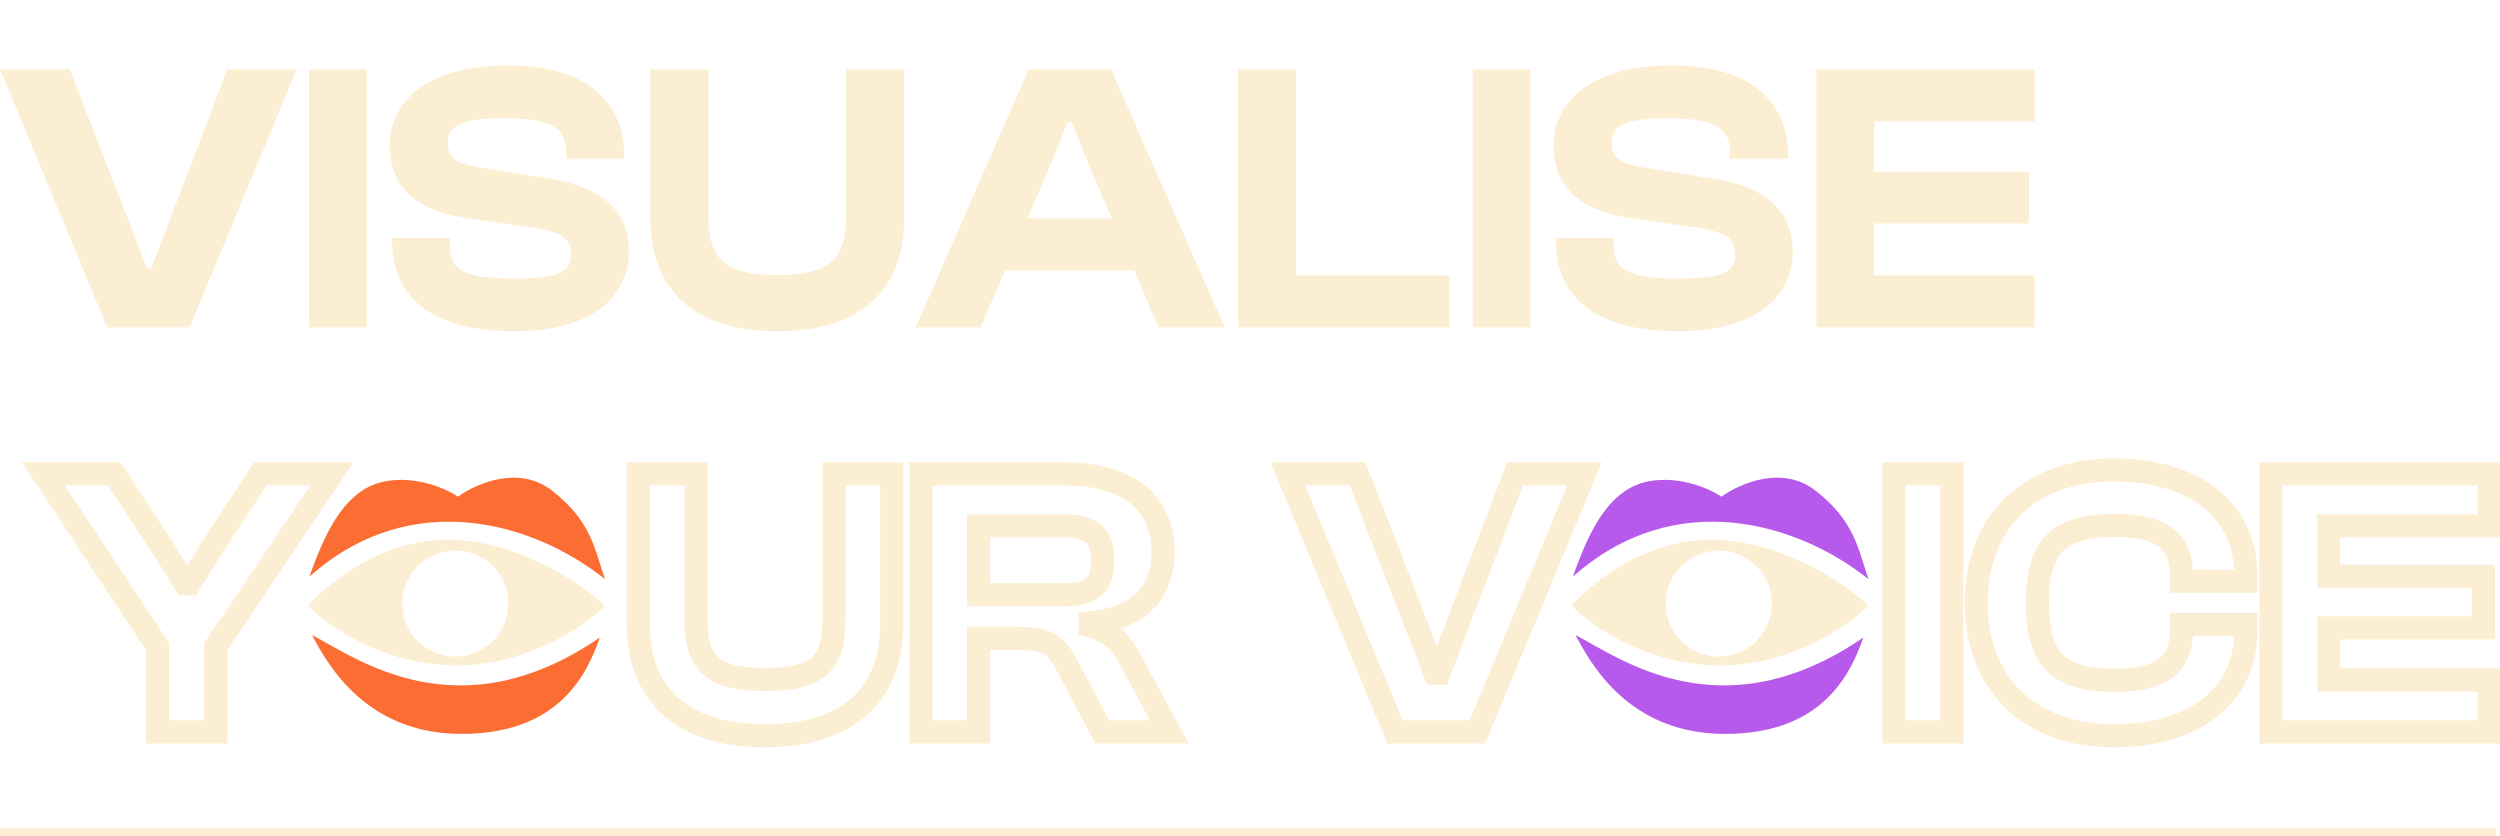
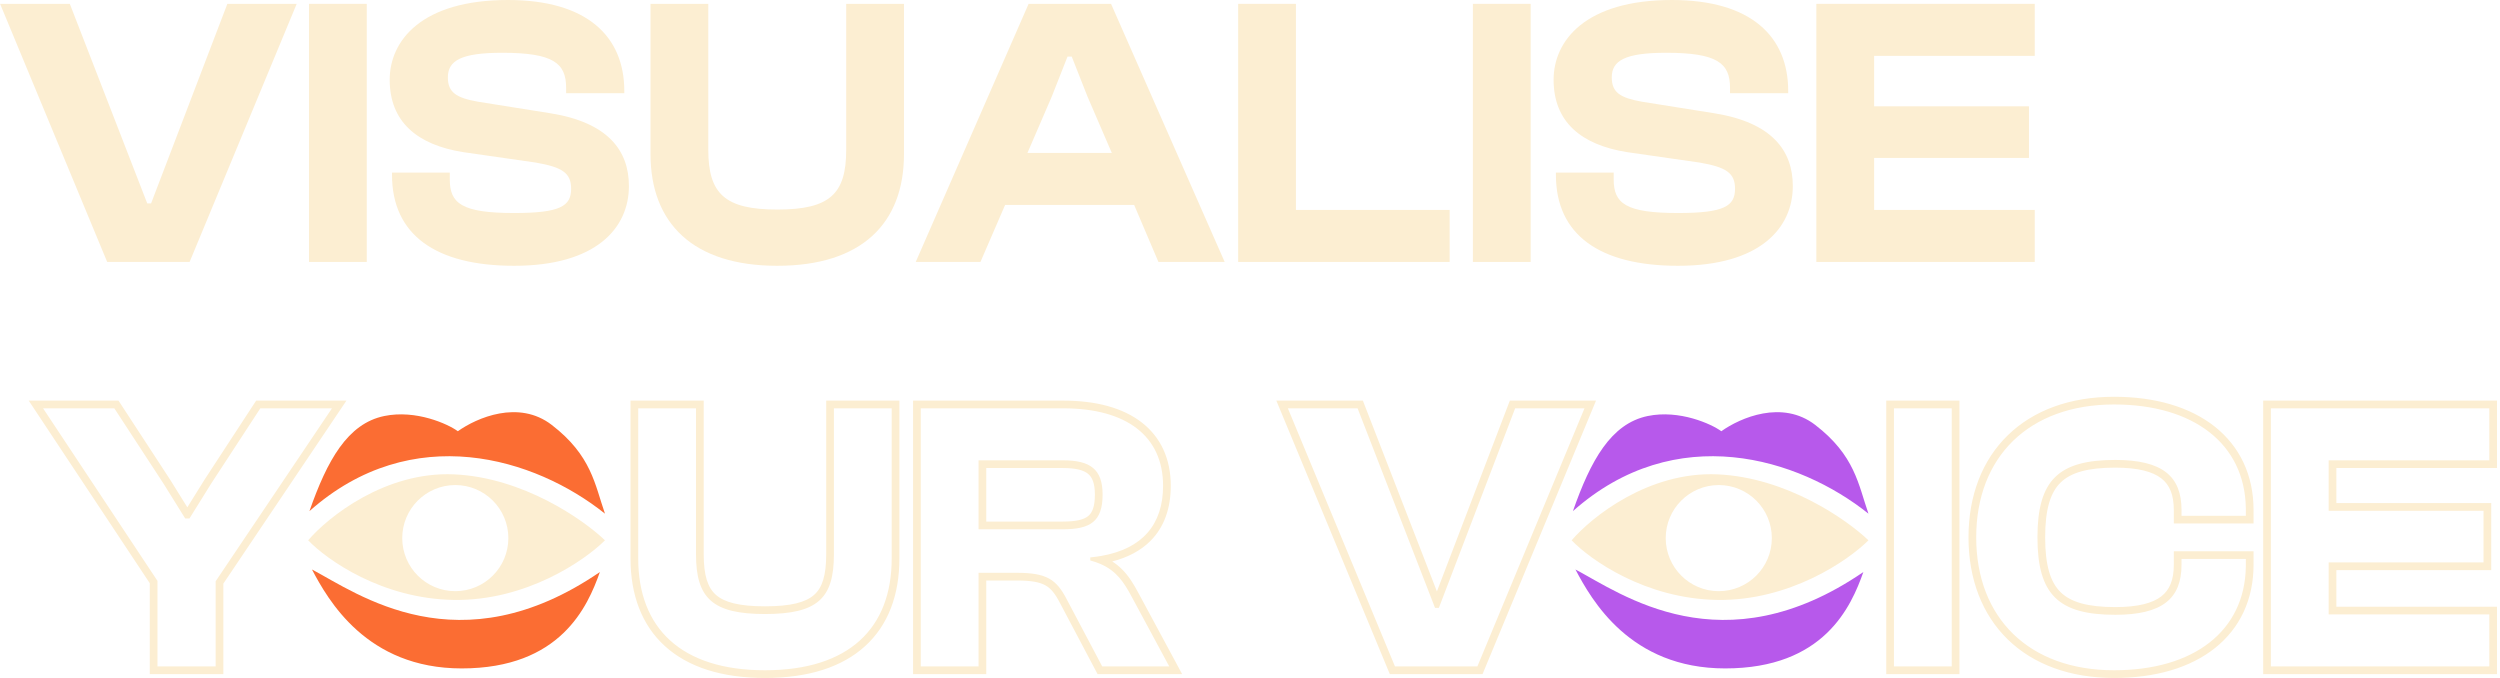
- <svg xmlns="http://www.w3.org/2000/svg" width="649" height="217" viewBox="0 0 649 217" fill="none">
-   <path d="M55.981 190V193H58.981V190H55.981ZM40.881 190H37.881V193H40.881V190ZM40.881 167.8H43.881V166.896L43.382 166.142L40.881 167.8ZM11.181 123V120H5.593L8.681 124.658L11.181 123ZM29.681 123L32.193 121.36L31.305 120H29.681V123ZM42.481 142.6L45.028 141.015L45.011 140.987L44.993 140.96L42.481 142.6ZM48.081 151.6L45.534 153.185L46.415 154.6H48.081V151.6ZM49.181 151.6V154.6H50.848L51.728 153.185L49.181 151.6ZM54.781 142.6L52.269 140.96L52.252 140.987L52.234 141.015L54.781 142.6ZM67.581 123V120H65.957L65.069 121.36L67.581 123ZM86.181 123L88.671 124.674L91.814 120H86.181V123ZM55.981 167.9L53.492 166.226L52.981 166.985V167.9H55.981ZM55.981 187H40.881V193H55.981V187ZM43.881 190V167.8H37.881V190H43.881ZM43.382 166.142L13.682 121.342L8.681 124.658L38.381 169.458L43.382 166.142ZM11.181 126H29.681V120H11.181V126ZM27.169 124.64L39.969 144.24L44.993 140.96L32.193 121.36L27.169 124.64ZM39.934 144.185L45.534 153.185L50.628 150.015L45.028 141.015L39.934 144.185ZM48.081 154.6H49.181V148.6H48.081V154.6ZM51.728 153.185L57.328 144.185L52.234 141.015L46.634 150.015L51.728 153.185ZM57.293 144.24L70.093 124.64L65.069 121.36L52.269 140.96L57.293 144.24ZM67.581 126H86.181V120H67.581V126ZM83.692 121.326L53.492 166.226L58.471 169.574L88.671 124.674L83.692 121.326ZM52.981 167.9V190H58.981V167.9H52.981ZM165.684 123V120H162.684V123H165.684ZM180.684 123H183.684V120H180.684V123ZM216.484 123V120H213.484V123H216.484ZM231.484 123H234.484V120H231.484V123ZM198.584 188C188.155 188 180.75 185.37 175.977 181.03C171.245 176.729 168.684 170.369 168.684 162H162.684C162.684 171.631 165.672 179.771 171.941 185.47C178.167 191.13 187.212 194 198.584 194V188ZM168.684 162V123H162.684V162H168.684ZM165.684 126H180.684V120H165.684V126ZM177.684 123V160.9H183.684V123H177.684ZM177.684 160.9C177.684 166.846 178.779 171.846 182.548 175.174C186.201 178.399 191.664 179.4 198.584 179.4V173.4C191.903 173.4 188.416 172.351 186.519 170.676C184.739 169.104 183.684 166.354 183.684 160.9H177.684ZM198.584 179.4C205.546 179.4 211.017 178.402 214.662 175.169C218.42 171.836 219.484 166.83 219.484 160.9H213.484C213.484 166.37 212.447 169.114 210.681 170.681C208.8 172.348 205.321 173.4 198.584 173.4V179.4ZM219.484 160.9V123H213.484V160.9H219.484ZM216.484 126H231.484V120H216.484V126ZM228.484 123V162H234.484V123H228.484ZM228.484 162C228.484 170.377 225.943 176.734 221.226 181.032C216.467 185.368 209.065 188 198.584 188V194C210.002 194 219.05 191.132 225.267 185.468C231.525 179.766 234.484 171.623 234.484 162H228.484ZM254.035 190V193H257.035V190H254.035ZM239.035 190H236.035V193H239.035V190ZM239.035 123V120H236.035V123H239.035ZM283.035 161.7L282.751 158.714L280.035 158.972V161.7H283.035ZM283.035 162.5H280.035V164.805L282.262 165.399L283.035 162.5ZM293.835 172L291.187 173.409L291.19 173.416L291.194 173.423L293.835 172ZM303.535 190V193H308.56L306.176 188.577L303.535 190ZM286.135 190L283.483 191.402L284.328 193H286.135V190ZM276.935 172.6L274.273 173.982L274.278 173.992L274.283 174.002L276.935 172.6ZM254.035 165.7V162.7H251.035V165.7H254.035ZM254.035 136.5V133.5H251.035V136.5H254.035ZM254.035 154.4H251.035V157.4H254.035V154.4ZM254.035 187H239.035V193H254.035V187ZM242.035 190V123H236.035V190H242.035ZM239.035 126H276.035V120H239.035V126ZM276.035 126C283.897 126 289.631 127.746 293.333 130.62C296.926 133.409 298.935 137.51 298.935 143.1H304.935C304.935 135.89 302.244 129.941 297.012 125.88C291.889 121.904 284.673 120 276.035 120V126ZM298.935 143.1C298.935 147.954 297.549 151.465 295.093 153.912C292.595 156.4 288.621 158.154 282.751 158.714L283.32 164.686C290.05 164.046 295.526 161.95 299.327 158.163C303.171 154.335 304.935 149.146 304.935 143.1H298.935ZM280.035 161.7V162.5H286.035V161.7H280.035ZM282.262 165.399C284.835 166.085 286.437 167.056 287.659 168.241C288.942 169.485 289.962 171.107 291.187 173.409L296.484 170.591C295.208 168.193 293.828 165.865 291.836 163.934C289.784 161.944 287.235 160.515 283.808 159.601L282.262 165.399ZM291.194 173.423L300.894 191.423L306.176 188.577L296.476 170.577L291.194 173.423ZM303.535 187H286.135V193H303.535V187ZM288.787 188.598L279.587 171.198L274.283 174.002L283.483 191.402L288.787 188.598ZM279.598 171.218C278.153 168.435 276.512 166.08 273.803 164.577C271.177 163.119 267.964 162.7 263.935 162.7V168.7C267.706 168.7 269.644 169.131 270.892 169.823C272.058 170.47 273.018 171.565 274.273 173.982L279.598 171.218ZM263.935 162.7H254.035V168.7H263.935V162.7ZM251.035 165.7V190H257.035V165.7H251.035ZM251.035 136.5V154.4H257.035V136.5H251.035ZM254.035 157.4H275.935V151.4H254.035V157.4ZM275.935 157.4C279.598 157.4 283.099 156.924 285.643 154.851C288.353 152.642 289.235 149.28 289.235 145.4H283.235C283.235 148.52 282.518 149.658 281.853 150.199C281.022 150.876 279.372 151.4 275.935 151.4V157.4ZM289.235 145.4C289.235 141.665 288.325 138.375 285.663 136.166C283.143 134.075 279.671 133.5 275.935 133.5V139.5C279.299 139.5 280.977 140.075 281.832 140.784C282.545 141.375 283.235 142.535 283.235 145.4H289.235ZM275.935 133.5H254.035V139.5H275.935V133.5ZM383.533 190V193H385.536L386.304 191.15L383.533 190ZM362.133 190L359.362 191.15L360.13 193H362.133V190ZM334.333 123V120H329.84L331.562 124.15L334.333 123ZM352.433 123L355.23 121.915L354.487 120H352.433V123ZM372.533 174.8L369.736 175.885L370.479 177.8H372.533V174.8ZM373.533 174.8V177.8H375.598L376.335 175.871L373.533 174.8ZM393.333 123V120H391.268L390.531 121.929L393.333 123ZM411.333 123L414.104 124.15L415.826 120H411.333V123ZM383.533 187H362.133V193H383.533V187ZM364.904 188.85L337.104 121.85L331.562 124.15L359.362 191.15L364.904 188.85ZM334.333 126H352.433V120H334.333V126ZM349.636 124.085L369.736 175.885L375.33 173.715L355.23 121.915L349.636 124.085ZM372.533 177.8H373.533V171.8H372.533V177.8ZM376.335 175.871L396.135 124.071L390.531 121.929L370.731 173.729L376.335 175.871ZM393.333 126H411.333V120H393.333V126ZM408.562 121.85L380.762 188.85L386.304 191.15L414.104 124.15L408.562 121.85ZM506.672 190V193H509.672V190H506.672ZM491.672 190H488.672V193H491.672V190ZM491.672 123V120H488.672V123H491.672ZM506.672 123H509.672V120H506.672V123ZM506.672 187H491.672V193H506.672V187ZM494.672 190V123H488.672V190H494.672ZM491.672 126H506.672V120H491.672V126ZM503.672 123V190H509.672V123H503.672ZM583.023 150.9V153.9H586.023V150.9H583.023ZM566.323 150.9H563.323V153.9H566.323V150.9ZM566.323 162.1V159.1H563.323V162.1H566.323ZM583.023 162.1H586.023V159.1H583.023V162.1ZM548.823 188C538.393 188 530.248 184.801 524.727 179.436C519.213 174.078 516.023 166.278 516.023 156.5H510.023C510.023 167.622 513.684 177.072 520.545 183.739C527.399 190.399 537.154 194 548.823 194V188ZM516.023 156.5C516.023 146.722 519.213 138.922 524.727 133.564C530.248 128.199 538.393 125 548.823 125V119C537.154 119 527.399 122.601 520.545 129.261C513.684 135.928 510.023 145.378 510.023 156.5H516.023ZM548.823 125C558.759 125 566.584 127.486 571.858 131.674C577.055 135.801 580.023 141.767 580.023 149.4H586.023C586.023 140.033 582.292 132.299 575.589 126.976C568.963 121.714 559.688 119 548.823 119V125ZM580.023 149.4V150.9H586.023V149.4H580.023ZM583.023 147.9H566.323V153.9H583.023V147.9ZM569.323 150.9V149.4H563.323V150.9H569.323ZM569.323 149.4C569.323 144.415 567.878 140.128 564.136 137.228C560.572 134.467 555.453 133.4 549.123 133.4V139.4C554.994 139.4 558.475 140.433 560.461 141.972C562.269 143.372 563.323 145.585 563.323 149.4H569.323ZM549.123 133.4C541.562 133.4 535.488 134.707 531.406 138.725C527.314 142.754 525.923 148.816 525.923 156.5H531.923C531.923 149.284 533.283 145.296 535.616 143C537.959 140.693 541.985 139.4 549.123 139.4V133.4ZM525.923 156.5C525.923 164.184 527.314 170.246 531.406 174.275C535.488 178.293 541.562 179.6 549.123 179.6V173.6C541.985 173.6 537.959 172.307 535.616 170C533.283 167.704 531.923 163.716 531.923 156.5H525.923ZM549.123 179.6C555.453 179.6 560.572 178.533 564.136 175.772C567.878 172.872 569.323 168.585 569.323 163.6H563.323C563.323 167.415 562.269 169.628 560.461 171.028C558.475 172.567 554.994 173.6 549.123 173.6V179.6ZM569.323 163.6V162.1H563.323V163.6H569.323ZM566.323 165.1H583.023V159.1H566.323V165.1ZM580.023 162.1V163.6H586.023V162.1H580.023ZM580.023 163.6C580.023 171.24 577.074 177.205 571.893 181.328C566.634 185.512 558.812 188 548.823 188V194C559.735 194 569.013 191.288 575.629 186.022C582.323 180.695 586.023 172.96 586.023 163.6H580.023ZM646.223 190V193H649.223V190H646.223ZM589.523 190H586.523V193H589.523V190ZM589.523 123V120H586.523V123H589.523ZM646.223 123H649.223V120H646.223V123ZM646.223 136.5V139.5H649.223V136.5H646.223ZM604.523 136.5V133.5H601.523V136.5H604.523ZM604.523 149.6H601.523V152.6H604.523V149.6ZM644.723 149.6H647.723V146.6H644.723V149.6ZM644.723 163V166H647.723V163H644.723ZM604.523 163V160H601.523V163H604.523ZM604.523 176.5H601.523V179.5H604.523V176.5ZM646.223 176.5H649.223V173.5H646.223V176.5ZM646.223 187H589.523V193H646.223V187ZM592.523 190V123H586.523V190H592.523ZM589.523 126H646.223V120H589.523V126ZM643.223 123V136.5H649.223V123H643.223ZM646.223 133.5H604.523V139.5H646.223V133.5ZM601.523 136.5V149.6H607.523V136.5H601.523ZM604.523 152.6H644.723V146.6H604.523V152.6ZM641.723 149.6V163H647.723V149.6H641.723ZM644.723 160H604.523V166H644.723V160ZM601.523 163V176.5H607.523V163H601.523ZM604.523 179.5H646.223V173.5H604.523V179.5ZM643.223 176.5V190H649.223V176.5H643.223Z" fill="#FCEED2" />
-   <path d="M99.757 124.997C90.208 126.972 84.94 136.521 80.33 149.691C107.001 125.985 138.94 135.862 157.05 150.349C154.416 142.775 153.561 135.256 143.221 127.301C134.66 120.715 123.794 125.436 118.855 128.948C116.33 127.082 107.989 123.294 99.757 124.997Z" fill="#FB6D33" />
-   <path fill-rule="evenodd" clip-rule="evenodd" d="M80 157.265C85.159 151.228 99.954 139.353 117.866 140.143C135.778 140.933 151.452 151.887 157.049 157.265C151.781 162.534 136.569 173.005 117.866 172.742C99.163 172.478 84.829 162.314 80 157.265ZM118.195 170.467C125.802 170.467 131.969 164.3 131.969 156.693C131.969 149.087 125.802 142.92 118.195 142.92C110.589 142.92 104.422 149.087 104.422 156.693C104.422 164.3 110.589 170.467 118.195 170.467Z" fill="#FCEED2" />
-   <path d="M155.731 165.496C119.182 190.517 92.84 171.094 80.986 164.838C85.157 172.74 95.145 190.521 119.84 190.521C145.523 190.521 152.548 174.496 155.731 165.496Z" fill="#FB6D33" />
-   <path d="M427.757 124.997C418.208 126.972 412.94 136.521 408.33 149.691C435.001 125.985 466.94 135.862 485.05 150.349C482.416 142.775 481.561 135.256 471.221 127.301C462.66 120.715 451.794 125.436 446.855 128.948C444.33 127.082 435.989 123.294 427.757 124.997Z" fill="#B759EB" />
-   <path fill-rule="evenodd" clip-rule="evenodd" d="M408 157.265C413.159 151.228 427.954 139.353 445.866 140.143C463.778 140.933 479.452 151.887 485.049 157.265C479.781 162.534 464.569 173.005 445.866 172.742C427.163 172.478 412.829 162.314 408 157.265ZM446.195 170.467C453.802 170.467 459.969 164.3 459.969 156.693C459.969 149.087 453.802 142.92 446.195 142.92C438.589 142.92 432.422 149.087 432.422 156.693C432.422 164.3 438.589 170.467 446.195 170.467Z" fill="#FCEED2" />
-   <path d="M483.731 165.496C447.182 190.517 420.84 171.094 408.986 164.838C413.157 172.74 423.145 190.521 447.84 190.521C473.523 190.521 480.548 174.496 483.731 165.496Z" fill="#B759EB" />
-   <path d="M49.224 85H27.824L0.024 18H18.124L38.224 69.8H39.224L59.024 18H77.024L49.224 85ZM95.215 85H80.215V18H95.215V85ZM133.466 86C113.166 86 101.766 78 101.766 62.4V61.8H116.766V63.6C116.766 69.8 119.866 72.3 133.466 72.3C145.466 72.3 148.266 70.5 148.266 66C148.266 61.9 145.966 60.4 139.066 59.2L120.266 56.5C108.266 54.6 101.166 48.6 101.166 37.7C101.166 27.6 109.366 17 131.866 17C152.466 17 162.066 26.5 162.066 40.6V41.2H146.966V39.8C146.966 33.4 143.666 30.7 130.366 30.7C119.566 30.7 116.266 32.8 116.266 37.1C116.266 41 118.466 42.4 124.066 43.4L142.866 46.4C157.866 48.8 163.266 56.1 163.266 65.3C163.266 76.2 154.766 86 133.466 86ZM201.775 86C179.975 86 168.875 75 168.875 57V18H183.875V55.9C183.875 67.3 188.175 71.4 201.775 71.4C215.475 71.4 219.675 67.3 219.675 55.9V18H234.675V57C234.675 75 223.675 86 201.775 86ZM254.527 85H237.727L267.027 18H288.427L317.927 85H300.727L294.427 70.2H260.927L254.527 85ZM273.027 42.1L266.727 56.7H288.627L282.327 42.1L278.227 31.7H277.127L273.027 42.1ZM376.326 85H321.426V18H336.426V71.5H376.326V85ZM397.363 85H382.363V18H397.363V85ZM435.615 86C415.315 86 403.915 78 403.915 62.4V61.8H418.915V63.6C418.915 69.8 422.015 72.3 435.615 72.3C447.615 72.3 450.415 70.5 450.415 66C450.415 61.9 448.115 60.4 441.215 59.2L422.415 56.5C410.415 54.6 403.315 48.6 403.315 37.7C403.315 27.6 411.515 17 434.015 17C454.615 17 464.215 26.5 464.215 40.6V41.2H449.115V39.8C449.115 33.4 445.815 30.7 432.515 30.7C421.715 30.7 418.415 32.8 418.415 37.1C418.415 41 420.615 42.4 426.215 43.4L445.015 46.4C460.015 48.8 465.415 56.1 465.415 65.3C465.415 76.2 456.915 86 435.615 86ZM528.223 85H471.523V18H528.223V31.5H486.523V44.6H526.723V58H486.523V71.5H528.223V85Z" fill="#FCEED2" />
-   <line y1="216" x2="648" y2="216" stroke="#FCEED2" stroke-width="2" />
+ <svg xmlns="http://www.w3.org/2000/svg" width="649" height="176" viewBox="0 0 649 176" fill="none">
+   <path fill-rule="evenodd" clip-rule="evenodd" d="M57.981 175H38.881V151.403L7.455 104H30.763L44.167 124.525L48.631 131.698L53.094 124.525L66.498 104H89.936L57.981 151.51V175ZM48.081 134.6L42.481 125.6L29.681 106H11.181L40.881 150.8V173H55.981V150.9L86.181 106H67.581L54.781 125.6L49.181 134.6H48.081ZM163.683 104H182.683V143.9C182.683 149.436 183.745 152.561 185.857 154.426C188.046 156.359 191.862 157.4 198.583 157.4C205.358 157.4 209.169 156.357 211.343 154.429C213.442 152.568 214.483 149.446 214.483 143.9V104H233.483V145C233.483 154.415 230.594 162.26 224.592 167.728C218.619 173.171 209.845 176 198.583 176C187.369 176 178.597 173.17 172.613 167.73C166.6 162.264 163.683 154.42 163.683 145V104ZM256.034 175H237.034V104H276.034C284.543 104 291.512 105.877 296.398 109.67C301.357 113.519 303.934 119.16 303.934 126.1C303.934 131.947 302.233 136.856 298.621 140.455C296.102 142.963 292.773 144.716 288.73 145.754C289.617 146.315 290.412 146.947 291.139 147.652C293.011 149.466 294.33 151.674 295.596 154.053C295.597 154.055 295.599 154.058 295.6 154.061L306.884 175H284.93L275.163 156.528L275.159 156.522C273.873 154.044 272.8 152.739 271.377 151.949C269.898 151.129 267.749 150.7 263.934 150.7H256.034V175ZM285.64 146.388C284.876 146.061 284.039 145.771 283.113 145.521C283.087 145.514 283.061 145.507 283.034 145.5V144.7C283.108 144.693 283.181 144.686 283.254 144.679C284.159 144.587 285.032 144.468 285.872 144.322C296.58 142.457 301.934 136.148 301.934 126.1C301.934 113.3 292.534 106 276.034 106H239.034V173H254.034V148.7H263.934C271.734 148.7 274.234 150.4 276.934 155.6L286.134 173H303.534L293.834 155C291.733 151.05 289.774 148.159 285.64 146.388ZM254.034 137.4V119.5H275.934C283.034 119.5 286.234 121.8 286.234 128.4C286.234 135.4 283.034 137.4 275.934 137.4H254.034ZM256.034 121.5V135.4H275.934C279.409 135.4 281.367 134.884 282.484 133.975C283.489 133.155 284.234 131.647 284.234 128.4C284.234 125.39 283.508 123.875 282.47 123.014C281.338 122.075 279.36 121.5 275.934 121.5H256.034ZM384.868 175H360.797L331.337 104H353.801L373.022 153.533L391.955 104H414.327L384.868 175ZM393.332 106H411.332L383.532 173H362.132L334.332 106H352.432L372.532 157.8H373.532L393.332 106ZM508.671 175H489.671V104H508.671V175ZM585.023 135.9H564.323V132.4C564.323 128.39 563.203 125.831 561.073 124.181C558.824 122.439 555.07 121.4 549.123 121.4C541.914 121.4 537.547 122.696 534.913 125.288C532.288 127.873 530.923 132.206 530.923 139.5C530.923 146.794 532.288 151.127 534.913 153.712C537.547 156.304 541.914 157.6 549.123 157.6C555.07 157.6 558.824 156.561 561.073 154.819C563.203 153.169 564.323 150.61 564.323 146.6V143.1H585.023V146.6C585.023 155.673 581.447 163.114 575.006 168.24C568.615 173.325 559.58 176 548.823 176C537.36 176 527.873 172.466 521.241 166.022C514.605 159.573 511.023 150.398 511.023 139.5C511.023 128.602 514.605 119.427 521.241 112.978C527.873 106.534 537.36 103 548.823 103C559.532 103 568.566 105.676 574.967 110.759C581.419 115.883 585.023 123.322 585.023 132.4V135.9ZM583.019 147.1C582.76 163.804 569.517 174 548.823 174C526.723 174 513.023 160.4 513.023 139.5C513.023 118.6 526.723 105 548.823 105C569.418 105 582.758 115.196 583.019 131.9C583.021 132.066 583.023 132.233 583.023 132.4V133.9H566.323V132.4C566.323 123.6 561.323 119.4 549.123 119.4C534.423 119.4 528.923 124.6 528.923 139.5C528.923 154.4 534.423 159.6 549.123 159.6C561.323 159.6 566.323 155.4 566.323 146.6V145.1H583.023V146.6C583.023 146.767 583.021 146.934 583.019 147.1ZM648.223 175H587.523V104H648.223V121.5H606.523V130.6H646.723V148H606.523V157.5H648.223V175ZM604.523 159.5V146H644.723V132.6H604.523V119.5H646.223V106H589.523V173H646.223V159.5H604.523ZM165.683 145C165.683 163 176.783 174 198.583 174C220.483 174 231.483 163 231.483 145V106H216.483V143.9C216.483 155.3 212.283 159.4 198.583 159.4C184.983 159.4 180.683 155.3 180.683 143.9V106H165.683V145ZM506.671 173V106H491.671V173H506.671Z" fill="#FCEED2" />
+   <path d="M99.757 107.997C90.208 109.972 84.94 119.521 80.33 132.691C107.001 108.985 138.94 118.862 157.05 133.349C154.416 125.775 153.561 118.256 143.221 110.301C134.66 103.715 123.794 108.436 118.855 111.948C116.33 110.082 107.989 106.294 99.757 107.997Z" fill="#FB6D33" />
+   <path fill-rule="evenodd" clip-rule="evenodd" d="M80 140.265C85.159 134.228 99.954 122.353 117.866 123.143C135.778 123.933 151.452 134.887 157.049 140.265C151.781 145.534 136.569 156.005 117.866 155.742C99.163 155.478 84.829 145.314 80 140.265ZM118.195 153.467C125.802 153.467 131.969 147.3 131.969 139.693C131.969 132.087 125.802 125.92 118.195 125.92C110.589 125.92 104.422 132.087 104.422 139.693C104.422 147.3 110.589 153.467 118.195 153.467Z" fill="#FCEED2" />
+   <path d="M155.731 148.496C119.182 173.517 92.84 154.094 80.986 147.838C85.157 155.74 95.145 173.521 119.84 173.521C145.523 173.521 152.548 157.496 155.731 148.496Z" fill="#FB6D33" />
+   <path d="M427.757 107.997C418.208 109.972 412.94 119.521 408.33 132.691C435.001 108.985 466.94 118.862 485.05 133.349C482.416 125.775 481.561 118.256 471.221 110.301C462.66 103.715 451.794 108.436 446.855 111.948C444.33 110.082 435.989 106.294 427.757 107.997Z" fill="#B759EB" />
+   <path fill-rule="evenodd" clip-rule="evenodd" d="M408 140.265C413.159 134.228 427.954 122.353 445.866 123.143C463.778 123.933 479.452 134.887 485.049 140.265C479.781 145.534 464.569 156.005 445.866 155.742C427.163 155.478 412.829 145.314 408 140.265ZM446.195 153.467C453.802 153.467 459.969 147.3 459.969 139.693C459.969 132.087 453.802 125.92 446.195 125.92C438.589 125.92 432.422 132.087 432.422 139.693C432.422 147.3 438.589 153.467 446.195 153.467Z" fill="#FCEED2" />
+   <path d="M483.731 148.496C447.182 173.517 420.84 154.094 408.986 147.838C413.157 155.74 423.145 173.521 447.84 173.521C473.523 173.521 480.548 157.496 483.731 148.496Z" fill="#B759EB" />
+   <path d="M49.223 68H27.823L0.023 1H18.123L38.223 52.8H39.223L59.023 1H77.023L49.223 68Z" fill="#FCEED2" />
+   <path d="M95.214 68H80.214V1H95.214V68Z" fill="#FCEED2" />
+   <path d="M133.466 69C113.166 69 101.766 61 101.766 45.4V44.8H116.766V46.6C116.766 52.8 119.866 55.3 133.466 55.3C145.466 55.3 148.266 53.5 148.266 49C148.266 44.9 145.966 43.4 139.066 42.2L120.266 39.5C108.266 37.6 101.166 31.6 101.166 20.7C101.166 10.6 109.366 0 131.866 0C152.466 0 162.066 9.5 162.066 23.6V24.2H146.966V22.8C146.966 16.4 143.666 13.7 130.366 13.7C119.566 13.7 116.266 15.8 116.266 20.1C116.266 24 118.466 25.4 124.066 26.4L142.866 29.4C157.866 31.8 163.266 39.1 163.266 48.3C163.266 59.2 154.766 69 133.466 69Z" fill="#FCEED2" />
+   <path d="M201.774 69C179.974 69 168.874 58 168.874 40V1H183.874V38.9C183.874 50.3 188.174 54.4 201.774 54.4C215.474 54.4 219.674 50.3 219.674 38.9V1H234.674V40C234.674 58 223.674 69 201.774 69Z" fill="#FCEED2" />
+   <path d="M254.526 68H237.726L267.026 1H288.426L317.926 68H300.726L294.426 53.2H260.926L254.526 68ZM273.026 25.1L266.726 39.7H288.626L282.326 25.1L278.226 14.7H277.126L273.026 25.1Z" fill="#FCEED2" />
+   <path d="M376.325 68H321.425V1H336.425V54.5H376.325V68Z" fill="#FCEED2" />
+   <path d="M397.362 68H382.362V1H397.362V68Z" fill="#FCEED2" />
+   <path d="M435.614 69C415.314 69 403.914 61 403.914 45.4V44.8H418.914V46.6C418.914 52.8 422.014 55.3 435.614 55.3C447.614 55.3 450.414 53.5 450.414 49C450.414 44.9 448.114 43.4 441.214 42.2L422.414 39.5C410.414 37.6 403.314 31.6 403.314 20.7C403.314 10.6 411.514 0 434.014 0C454.614 0 464.214 9.5 464.214 23.6V24.2H449.114V22.8C449.114 16.4 445.814 13.7 432.514 13.7C421.714 13.7 418.414 15.8 418.414 20.1C418.414 24 420.614 25.4 426.214 26.4L445.014 29.4C460.014 31.8 465.414 39.1 465.414 48.3C465.414 59.2 456.914 69 435.614 69Z" fill="#FCEED2" />
+   <path d="M528.223 68H471.523V1H528.223V14.5H486.523V27.6H526.723V41H486.523V54.5H528.223V68Z" fill="#FCEED2" />
</svg>
